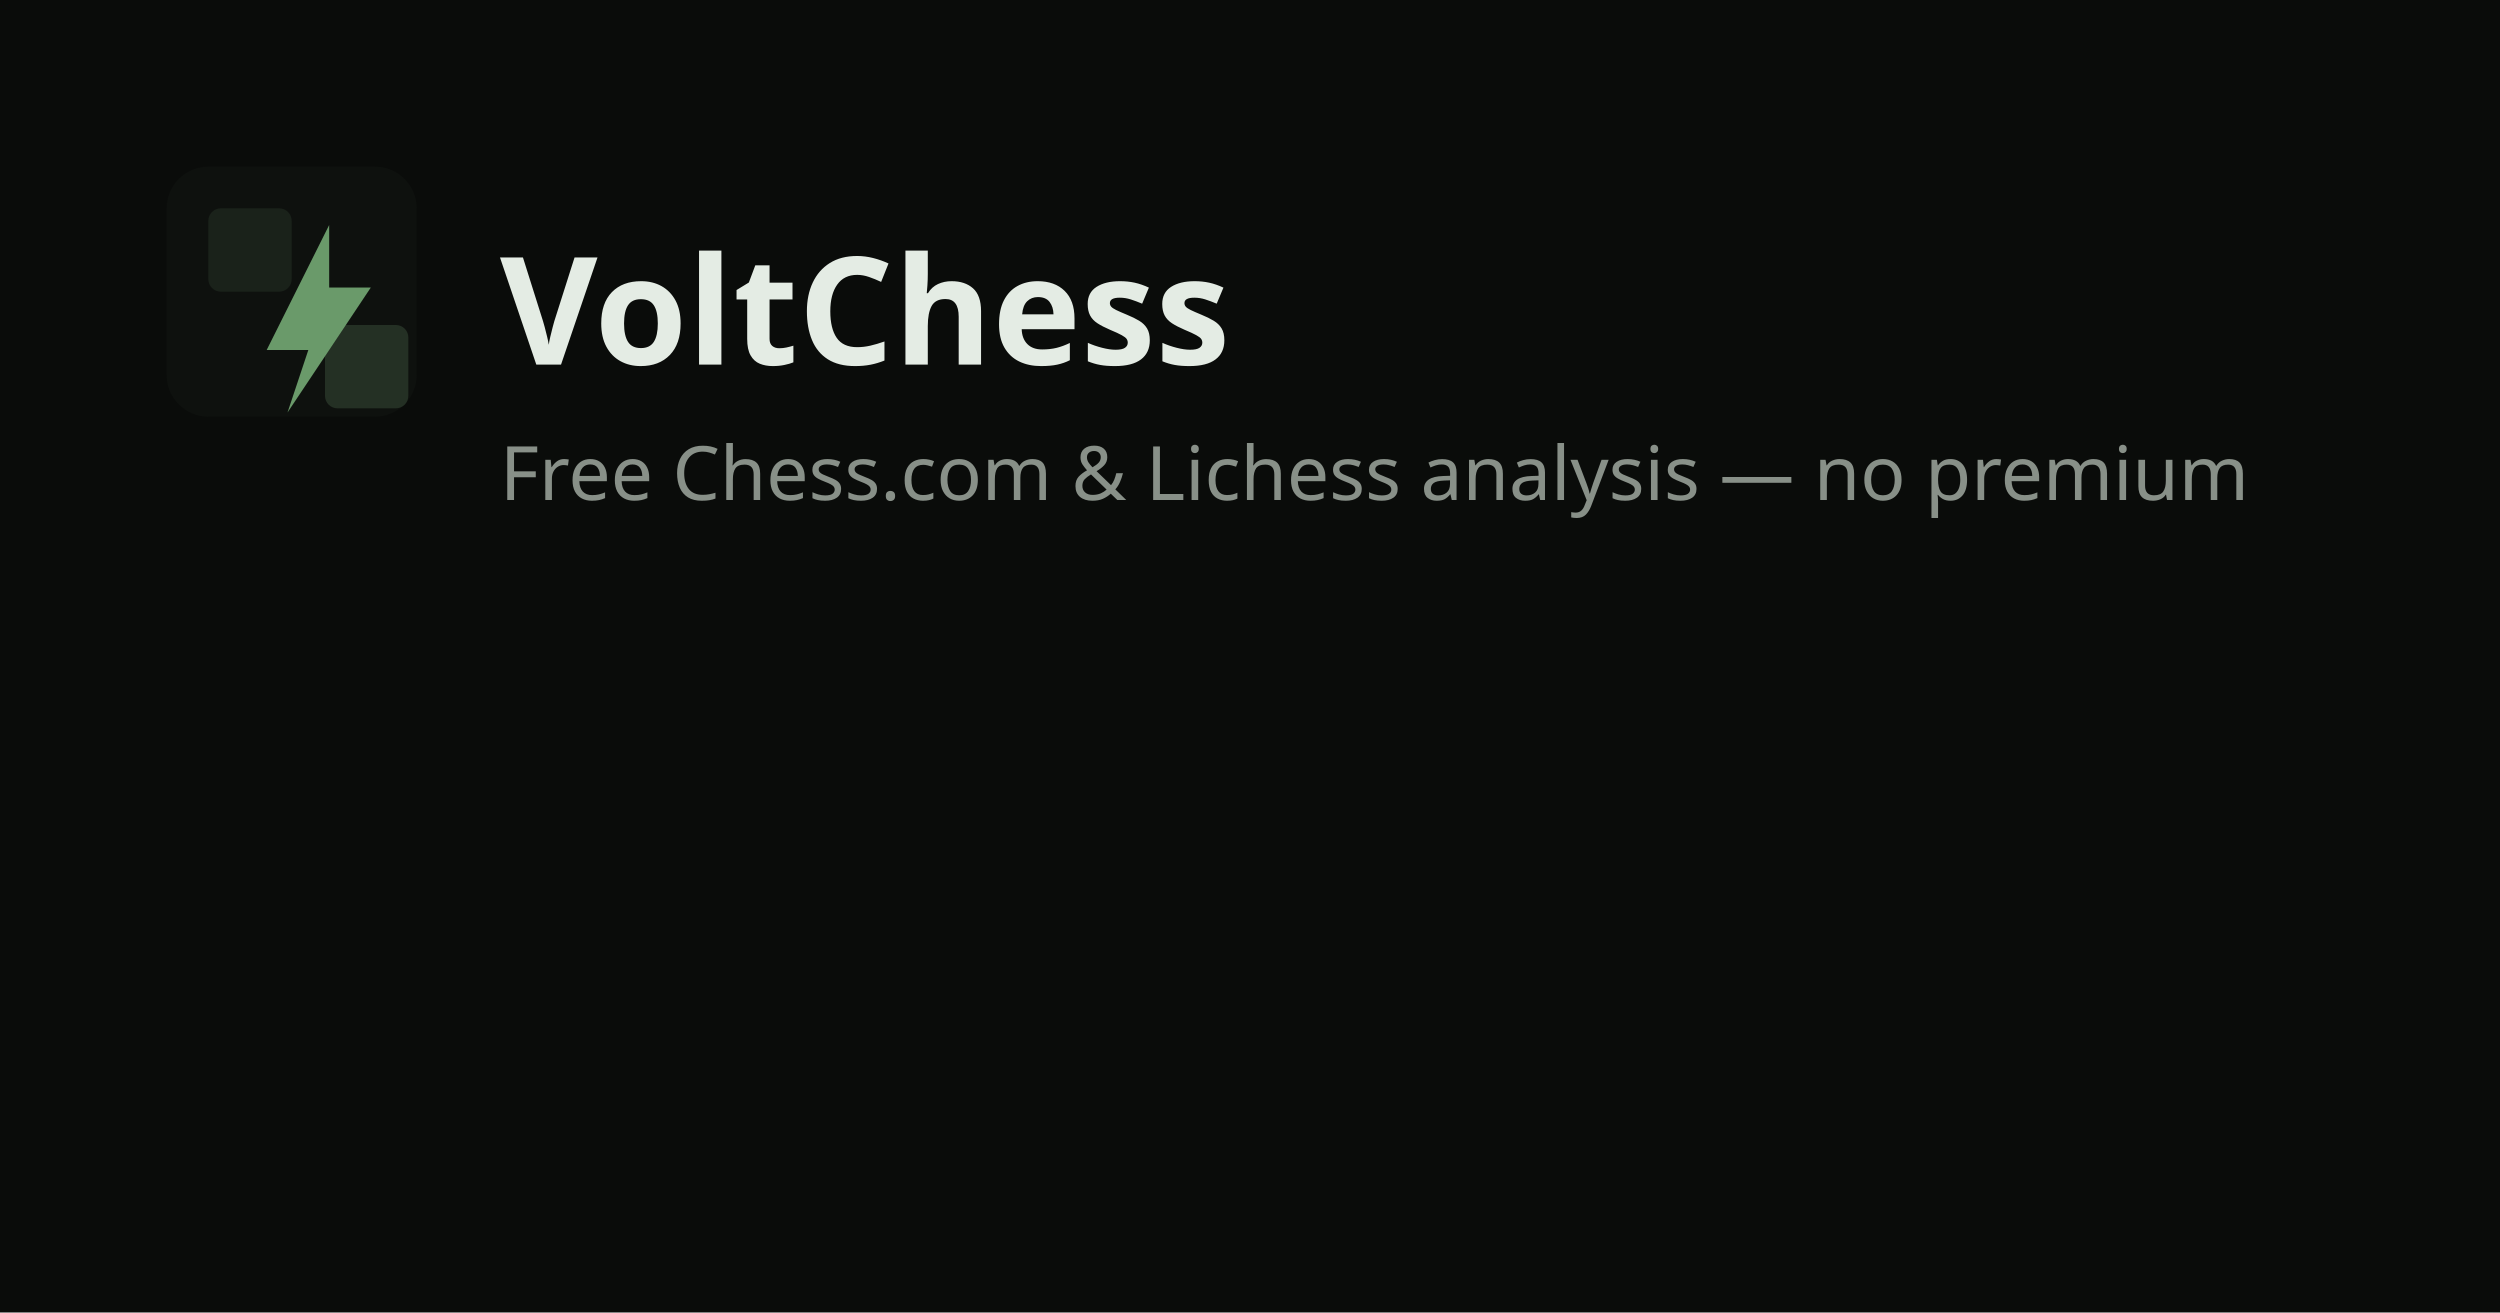
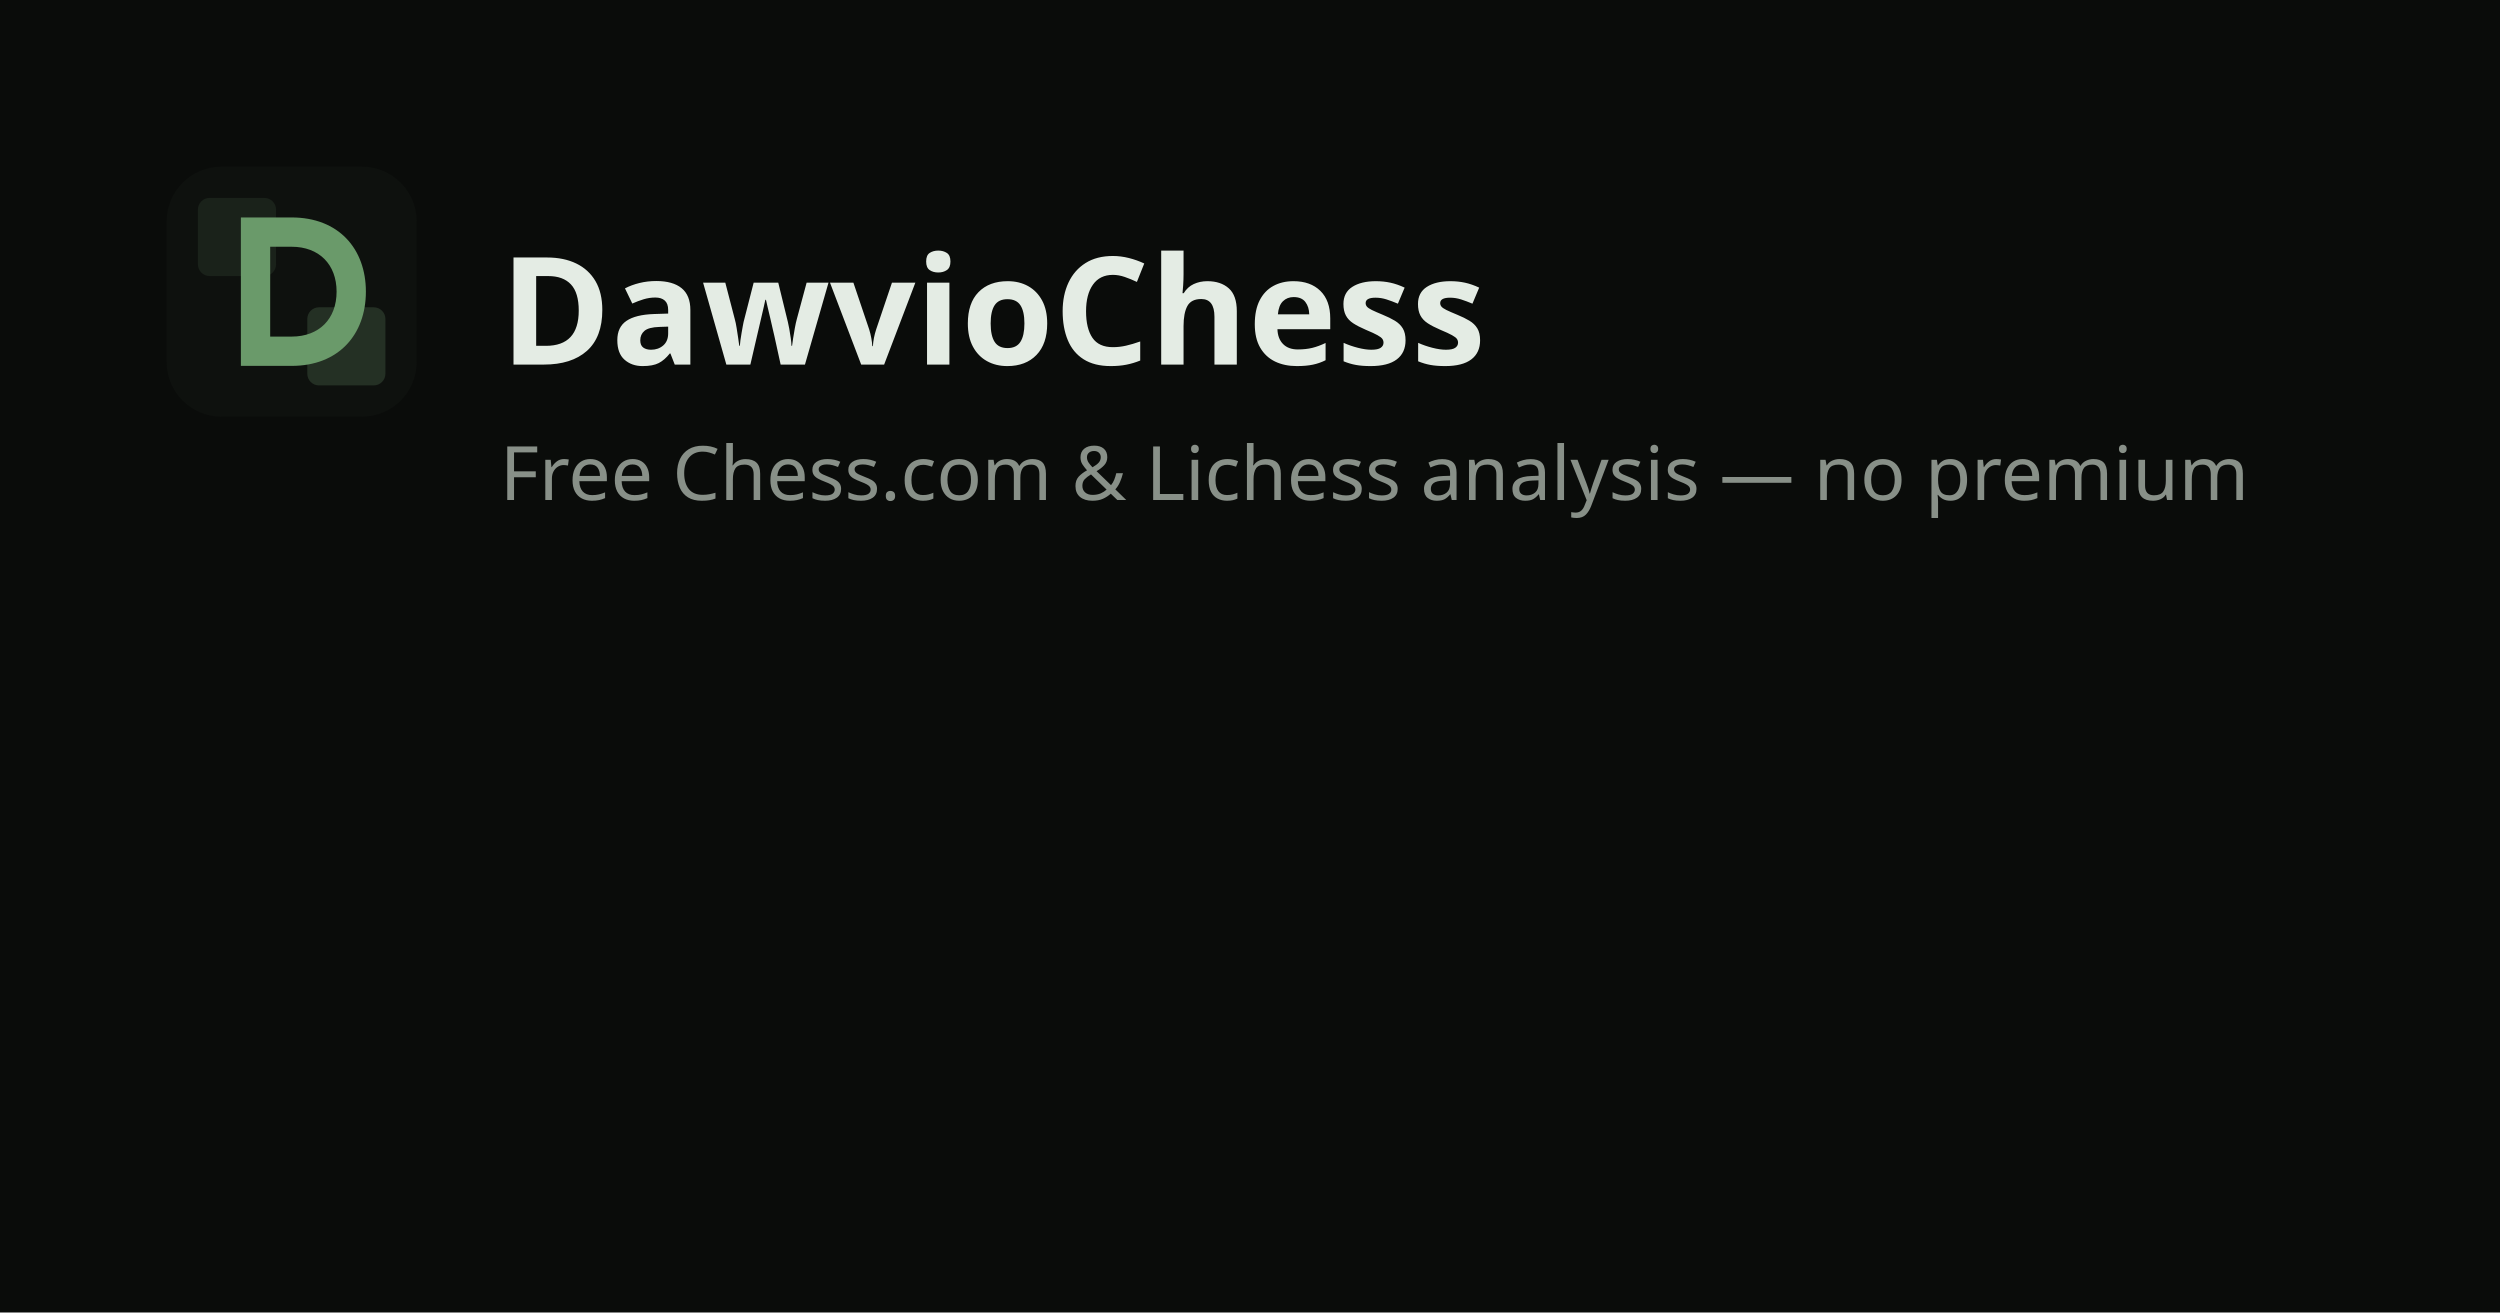
- <svg xmlns="http://www.w3.org/2000/svg" viewBox="0 0 1200 630" role="img" aria-label="VoltChess">
+ <svg xmlns="http://www.w3.org/2000/svg" viewBox="0 0 1200 630" role="img" aria-label="DawvioChess">
  <rect width="1200" height="630" fill="#0a0c0a" />
-   <rect x="80" y="80" width="120" height="120" rx="20" fill="#0e110e" />
-   <rect x="100" y="100" width="40" height="40" rx="6" fill="#1a221a" />
-   <rect x="156" y="156" width="40" height="40" rx="6" fill="#243024" />
-   <path d="M158 108 L128 168 H148 L138 198 L178 138 H158 Z" fill="#6a9a6a" />
-   <text x="240" y="175" fill="#e4ece4" font-family="system-ui,Segoe UI,sans-serif" font-size="72" font-weight="700">VoltChess</text>
+   <g transform="translate(80 80) scale(1.875)">
+     <rect width="64" height="64" rx="14" fill="#0e110e" />
+     <rect x="8" y="8" width="20" height="20" rx="3" fill="#1a221a" />
+     <rect x="36" y="36" width="20" height="20" rx="3" fill="#243024" />
+     <path fill-rule="evenodd" d="M19 13 H32 C44 13 51 21 51 32 C51 43 44 51 32 51 H19 Z M26.5 20.5 V43.5 H32 C39 43.5 43.5 39 43.5 32 C43.5 25 39 20.5 32 20.5 Z" fill="#6a9a6a" />
+   </g>
+   <text x="240" y="175" fill="#e4ece4" font-family="system-ui,Segoe UI,sans-serif" font-size="72" font-weight="700">DawvioChess</text>
  <text x="240" y="240" fill="#889088" font-family="system-ui,Segoe UI,sans-serif" font-size="36">Free Chess.com &amp; Lichess analysis — no premium</text>
</svg>
